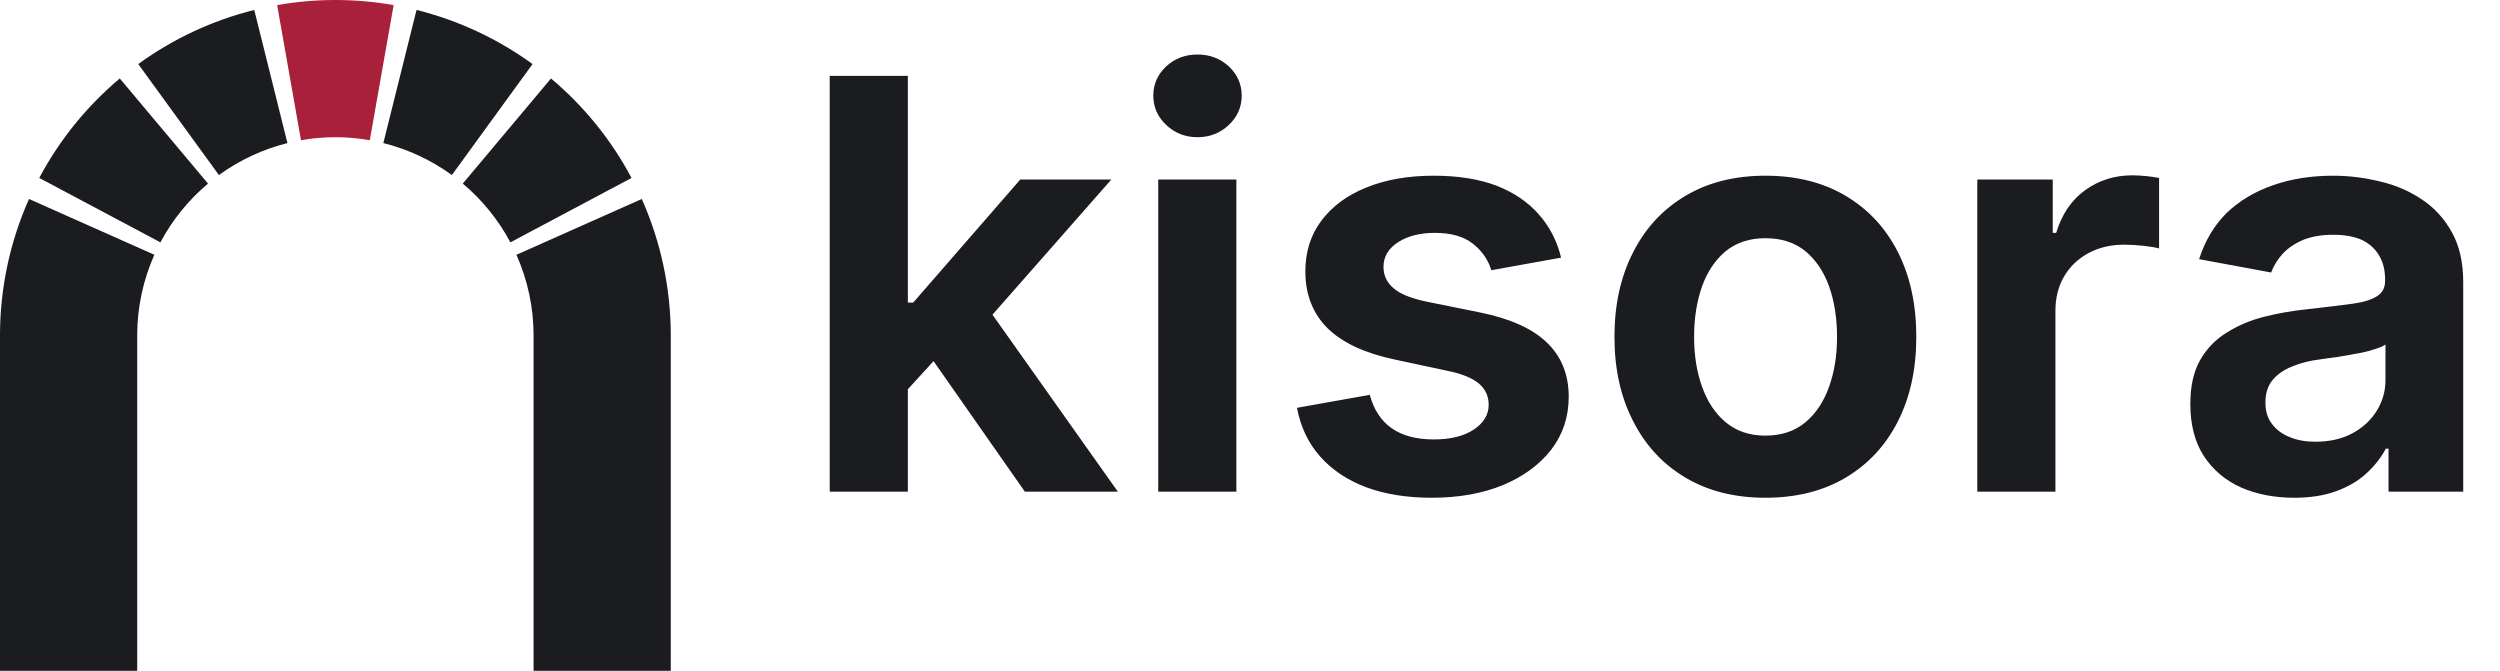
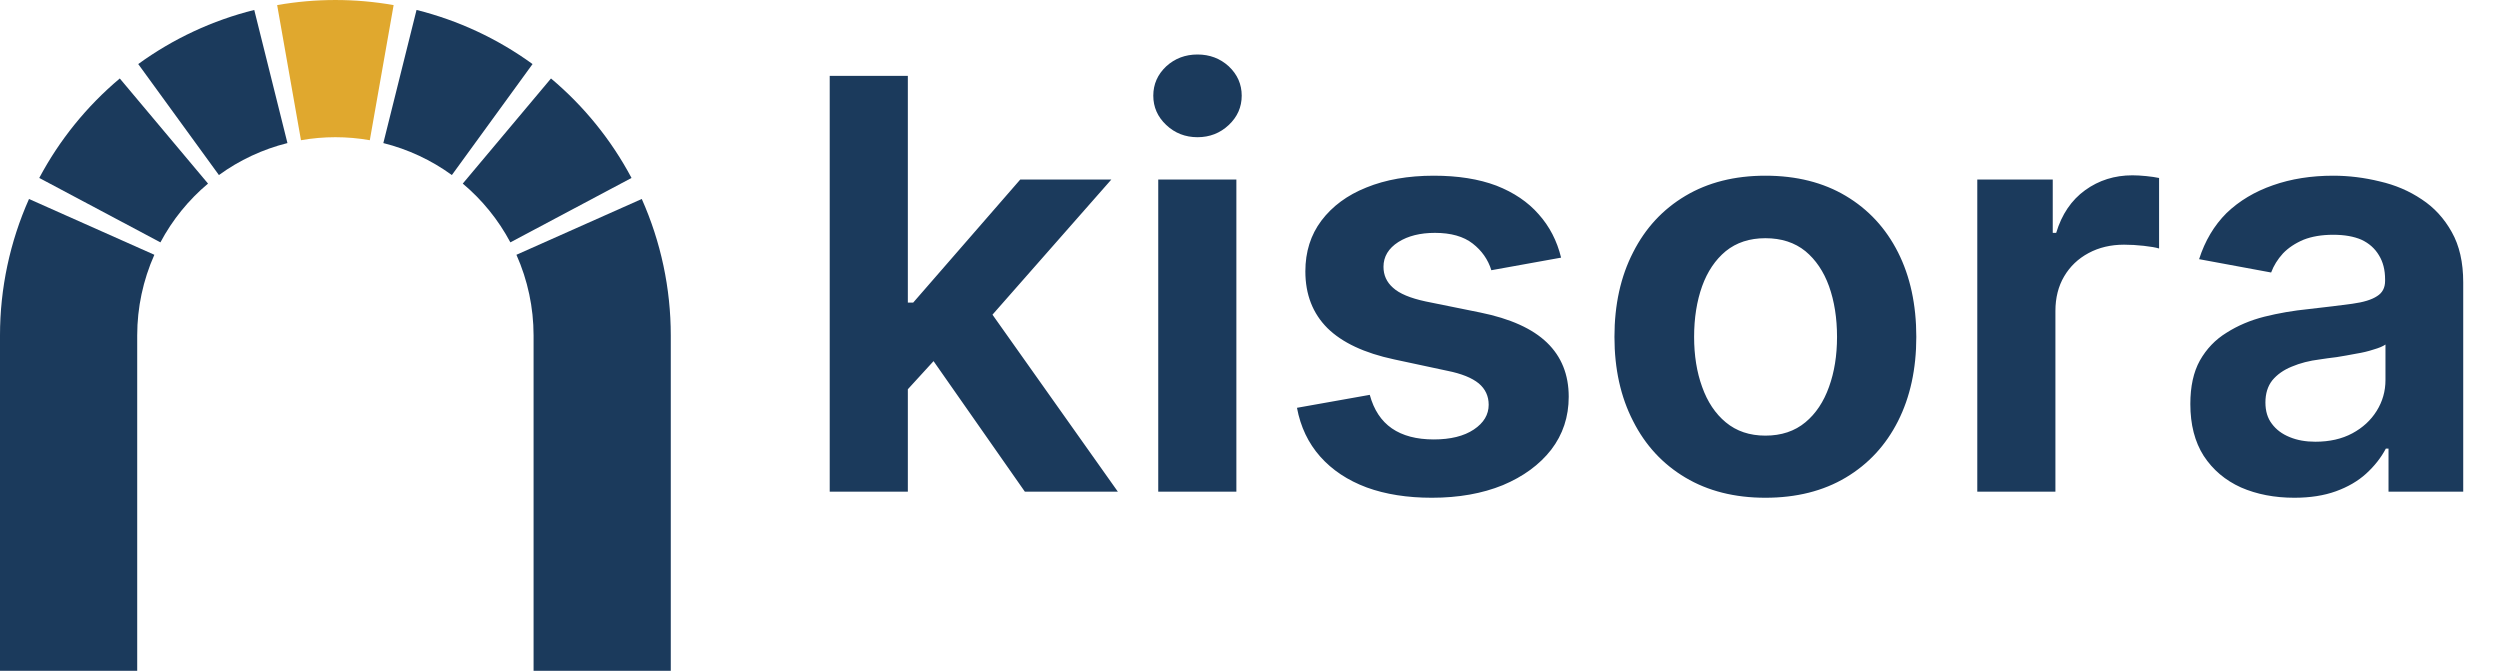
<svg xmlns="http://www.w3.org/2000/svg" viewBox="40 40 655.95 176">
-   <path fill="#A8203A" d="M112.72 41.34A88 88 0 0 1 143.28 41.34L137.03 76.79A52 52 0 0 0 118.97 76.79Z" />
-   <path fill="#1A1C1F" d="M208.39 92.21A88 88 0 0 1 216 128L216 216L180 216L180 128A52 52 0 0 0 175.5 106.85Z" />
-   <path fill="#1A1C1F" d="M184.57 60.59A88 88 0 0 1 205.7 86.69L173.91 103.59A52 52 0 0 0 161.42 88.17Z" />
-   <path fill="#1A1C1F" d="M149.29 42.61A88 88 0 0 1 179.73 56.81L158.56 85.93A52 52 0 0 0 140.58 77.54Z" />
-   <path fill="#1A1C1F" d="M47.61 92.21A88 88 0 0 0 40 128L40 216L76 216L76 128A52 52 0 0 1 80.5 106.85Z" />
-   <path fill="#1A1C1F" d="M71.43 60.59A88 88 0 0 0 50.3 86.69L82.09 103.59A52 52 0 0 1 94.58 88.17Z" />
-   <path fill="#1A1C1F" d="M106.71 42.61A88 88 0 0 0 76.27 56.81L97.44 85.93A52 52 0 0 1 115.42 77.54Z" />
-   <path fill="#1A1C1F" d="M276.4 144.1V119.4H279.6L307.7 87.1H331.6L295.8 127.8H291.3ZM257.7 169.0V59.9H278.2V169.0ZM308.9 169.0 283.3 132.4 297.1 117.9 333.3 169.0ZM343.9 169.0V87.1H364.4V169.0ZM354.2 76.0Q349.4 76.0 346.0 72.8Q342.6 69.6 342.6 65.1Q342.6 60.6 346.0 57.4Q349.4 54.3 354.2 54.3Q359.0 54.3 362.4 57.4Q365.8 60.6 365.8 65.1Q365.8 69.6 362.4 72.8Q359.0 76.0 354.2 76.0ZM415.7 170.6Q406.0 170.6 398.6 167.9Q391.1 165.1 386.4 159.8Q381.7 154.5 380.3 147.0L399.4 143.6Q401.0 149.5 405.2 152.4Q409.4 155.3 416.2 155.3Q422.8 155.3 426.7 152.7Q430.6 150.1 430.6 146.2Q430.6 142.8 428.0 140.6Q425.3 138.4 419.8 137.3L405.8 134.3Q394.1 131.8 388.3 126.1Q382.5 120.3 382.5 111.2Q382.5 103.5 386.7 97.9Q391.0 92.2 398.5 89.2Q406.1 86.1 416.2 86.1Q425.7 86.1 432.6 88.7Q439.5 91.4 443.7 96.2Q448.0 101.0 449.6 107.6L431.3 110.9Q430.0 106.7 426.4 103.9Q422.8 101.1 416.5 101.1Q410.7 101.1 406.9 103.5Q403.0 106.0 403.0 110.0Q403.0 113.3 405.5 115.5Q408.0 117.8 414.1 119.1L428.4 122.0Q440.2 124.4 445.9 129.9Q451.6 135.4 451.6 144.1Q451.6 152.0 447.0 158.0Q442.4 163.9 434.3 167.3Q426.2 170.6 415.7 170.6ZM503.2 170.6Q491.1 170.6 482.2 165.3Q473.3 160.0 468.5 150.5Q463.6 141.0 463.6 128.4Q463.6 115.7 468.5 106.2Q473.3 96.7 482.2 91.4Q491.1 86.1 503.2 86.1Q515.4 86.1 524.3 91.4Q533.2 96.7 538.0 106.2Q542.8 115.7 542.8 128.4Q542.8 141.0 538.0 150.5Q533.2 160.0 524.3 165.3Q515.4 170.6 503.2 170.6ZM503.2 154.3Q509.5 154.3 513.7 150.8Q517.8 147.4 519.9 141.5Q522.0 135.7 522.0 128.4Q522.0 121.0 519.9 115.1Q517.8 109.3 513.7 105.9Q509.5 102.5 503.2 102.5Q497.0 102.5 492.8 105.9Q488.7 109.3 486.6 115.1Q484.5 121.0 484.5 128.4Q484.5 135.7 486.6 141.5Q488.7 147.4 492.8 150.8Q497.0 154.3 503.2 154.3ZM558.8 169.0V87.1H578.6V101.1H579.5Q581.7 93.8 587.1 89.9Q592.5 86.0 599.5 86.0Q601.1 86.0 603.1 86.2Q605.1 86.4 606.5 86.7V105.2Q605.2 104.8 602.5 104.5Q599.8 104.2 597.3 104.2Q592.1 104.2 588.0 106.4Q583.9 108.6 581.6 112.5Q579.3 116.4 579.3 121.6V169.0ZM642.0 170.6Q634.2 170.6 628.0 167.9Q621.8 165.1 618.2 159.6Q614.7 154.1 614.7 146.0Q614.7 139.1 617.2 134.6Q619.8 130.0 624.2 127.3Q628.6 124.5 634.1 123.1Q639.7 121.7 645.7 121.1Q652.8 120.3 657.2 119.7Q661.6 119.1 663.7 117.7Q665.8 116.4 665.8 113.7V113.3Q665.8 109.6 664.2 107.0Q662.6 104.3 659.6 102.9Q656.6 101.6 652.2 101.6Q647.7 101.6 644.4 102.9Q641.1 104.3 639.0 106.5Q636.9 108.8 635.9 111.5L617.0 108.0Q619.3 100.8 624.2 95.9Q629.2 91.1 636.4 88.6Q643.5 86.1 652.2 86.1Q658.3 86.1 664.4 87.6Q670.5 89.0 675.4 92.3Q680.3 95.5 683.3 100.9Q686.3 106.2 686.3 114.1V169.0H666.7V157.7H666.0Q664.1 161.3 660.8 164.3Q657.6 167.2 652.9 168.9Q648.2 170.6 642.0 170.6ZM647.5 155.9Q653.1 155.9 657.2 153.7Q661.3 151.5 663.6 147.8Q665.9 144.1 665.9 139.7V130.4Q664.9 131.1 662.8 131.7Q660.7 132.4 658.2 132.8Q655.6 133.3 653.1 133.7Q650.6 134.0 648.7 134.3Q644.6 134.8 641.3 136.2Q638.1 137.5 636.2 139.8Q634.4 142.1 634.4 145.6Q634.4 149.0 636.1 151.2Q637.8 153.5 640.8 154.7Q643.7 155.9 647.5 155.9Z" />
+   <path fill="#E0A82E" d="M112.72 41.34A88 88 0 0 1 143.28 41.34L137.03 76.79A52 52 0 0 0 118.97 76.79Z" />
+   <path fill="#1B3A5C" d="M208.39 92.21A88 88 0 0 1 216 128L216 216L180 216L180 128A52 52 0 0 0 175.5 106.85Z" />
+   <path fill="#1B3A5C" d="M184.57 60.59A88 88 0 0 1 205.7 86.69L173.91 103.59A52 52 0 0 0 161.42 88.17Z" />
+   <path fill="#1B3A5C" d="M149.29 42.61A88 88 0 0 1 179.73 56.81L158.56 85.93A52 52 0 0 0 140.58 77.54Z" />
+   <path fill="#1B3A5C" d="M47.61 92.21A88 88 0 0 0 40 128L40 216L76 216L76 128A52 52 0 0 1 80.5 106.85Z" />
+   <path fill="#1B3A5C" d="M71.43 60.59A88 88 0 0 0 50.3 86.69L82.09 103.59A52 52 0 0 1 94.58 88.17Z" />
+   <path fill="#1B3A5C" d="M106.71 42.61A88 88 0 0 0 76.27 56.81L97.44 85.93A52 52 0 0 1 115.42 77.54Z" />
+   <path fill="#1B3A5C" d="M276.4 144.1V119.4H279.6L307.7 87.1H331.6L295.8 127.8H291.3ZM257.7 169.0V59.9H278.2V169.0ZM308.9 169.0 283.3 132.4 297.1 117.9 333.3 169.0ZM343.9 169.0V87.1H364.4V169.0ZM354.2 76.0Q349.4 76.0 346.0 72.8Q342.6 69.6 342.6 65.1Q342.6 60.6 346.0 57.4Q349.4 54.3 354.2 54.3Q359.0 54.3 362.4 57.4Q365.8 60.6 365.8 65.1Q365.8 69.6 362.4 72.8Q359.0 76.0 354.2 76.0ZM415.7 170.6Q406.0 170.6 398.6 167.9Q391.1 165.1 386.4 159.8Q381.7 154.5 380.3 147.0L399.4 143.6Q401.0 149.5 405.2 152.4Q409.4 155.3 416.2 155.3Q422.8 155.3 426.7 152.7Q430.6 150.1 430.6 146.2Q430.6 142.8 428.0 140.6Q425.3 138.4 419.8 137.3L405.8 134.3Q394.1 131.8 388.3 126.1Q382.5 120.3 382.5 111.2Q382.5 103.5 386.7 97.9Q391.0 92.2 398.5 89.2Q406.1 86.1 416.2 86.1Q425.7 86.1 432.6 88.7Q439.5 91.4 443.7 96.2Q448.0 101.0 449.6 107.6L431.3 110.9Q430.0 106.7 426.4 103.9Q422.8 101.1 416.5 101.1Q410.7 101.1 406.9 103.5Q403.0 106.0 403.0 110.0Q403.0 113.3 405.5 115.5Q408.0 117.8 414.1 119.1L428.4 122.0Q440.2 124.4 445.9 129.9Q451.6 135.4 451.6 144.1Q451.6 152.0 447.0 158.0Q442.4 163.9 434.3 167.3Q426.2 170.6 415.7 170.6ZM503.2 170.6Q491.1 170.6 482.2 165.3Q473.3 160.0 468.5 150.5Q463.6 141.0 463.6 128.4Q463.6 115.7 468.5 106.2Q473.3 96.7 482.2 91.4Q491.1 86.1 503.2 86.1Q515.4 86.1 524.3 91.4Q533.2 96.7 538.0 106.2Q542.8 115.7 542.8 128.4Q542.8 141.0 538.0 150.5Q533.2 160.0 524.3 165.3Q515.4 170.6 503.2 170.6ZM503.2 154.3Q509.5 154.3 513.7 150.8Q517.8 147.4 519.9 141.5Q522.0 135.7 522.0 128.4Q522.0 121.0 519.9 115.1Q517.8 109.3 513.7 105.9Q509.5 102.5 503.2 102.5Q497.0 102.5 492.8 105.9Q488.7 109.3 486.6 115.1Q484.5 121.0 484.5 128.4Q484.5 135.7 486.6 141.5Q488.7 147.4 492.8 150.8Q497.0 154.3 503.2 154.3ZM558.8 169.0V87.1H578.6V101.1H579.5Q581.7 93.8 587.1 89.9Q592.5 86.0 599.5 86.0Q601.1 86.0 603.1 86.2Q605.1 86.4 606.5 86.7V105.2Q605.2 104.8 602.5 104.5Q599.8 104.2 597.3 104.2Q592.1 104.2 588.0 106.4Q583.9 108.6 581.6 112.5Q579.3 116.4 579.3 121.6V169.0ZM642.0 170.6Q634.2 170.6 628.0 167.9Q621.8 165.1 618.2 159.6Q614.7 154.1 614.7 146.0Q614.7 139.1 617.2 134.6Q619.8 130.0 624.2 127.3Q628.6 124.5 634.1 123.1Q639.7 121.7 645.7 121.1Q652.8 120.3 657.2 119.7Q661.6 119.1 663.7 117.7Q665.8 116.4 665.8 113.7V113.3Q665.8 109.6 664.2 107.0Q662.6 104.3 659.6 102.9Q656.6 101.6 652.2 101.6Q647.7 101.6 644.4 102.9Q641.1 104.3 639.0 106.5Q636.9 108.8 635.9 111.5L617.0 108.0Q619.3 100.8 624.2 95.9Q629.2 91.1 636.4 88.6Q643.5 86.1 652.2 86.1Q658.3 86.1 664.4 87.6Q670.5 89.0 675.4 92.3Q680.3 95.5 683.3 100.9Q686.3 106.2 686.3 114.1V169.0H666.7V157.7H666.0Q664.1 161.3 660.8 164.3Q657.6 167.2 652.9 168.9Q648.2 170.6 642.0 170.6ZM647.5 155.9Q653.1 155.9 657.2 153.7Q661.3 151.5 663.6 147.8Q665.9 144.1 665.9 139.7V130.4Q664.9 131.1 662.8 131.7Q660.7 132.4 658.2 132.8Q655.6 133.3 653.1 133.7Q650.6 134.0 648.7 134.3Q644.6 134.8 641.3 136.2Q638.1 137.5 636.2 139.8Q634.4 142.1 634.4 145.6Q634.4 149.0 636.1 151.2Q637.8 153.5 640.8 154.7Q643.7 155.9 647.5 155.9Z" />
</svg>
